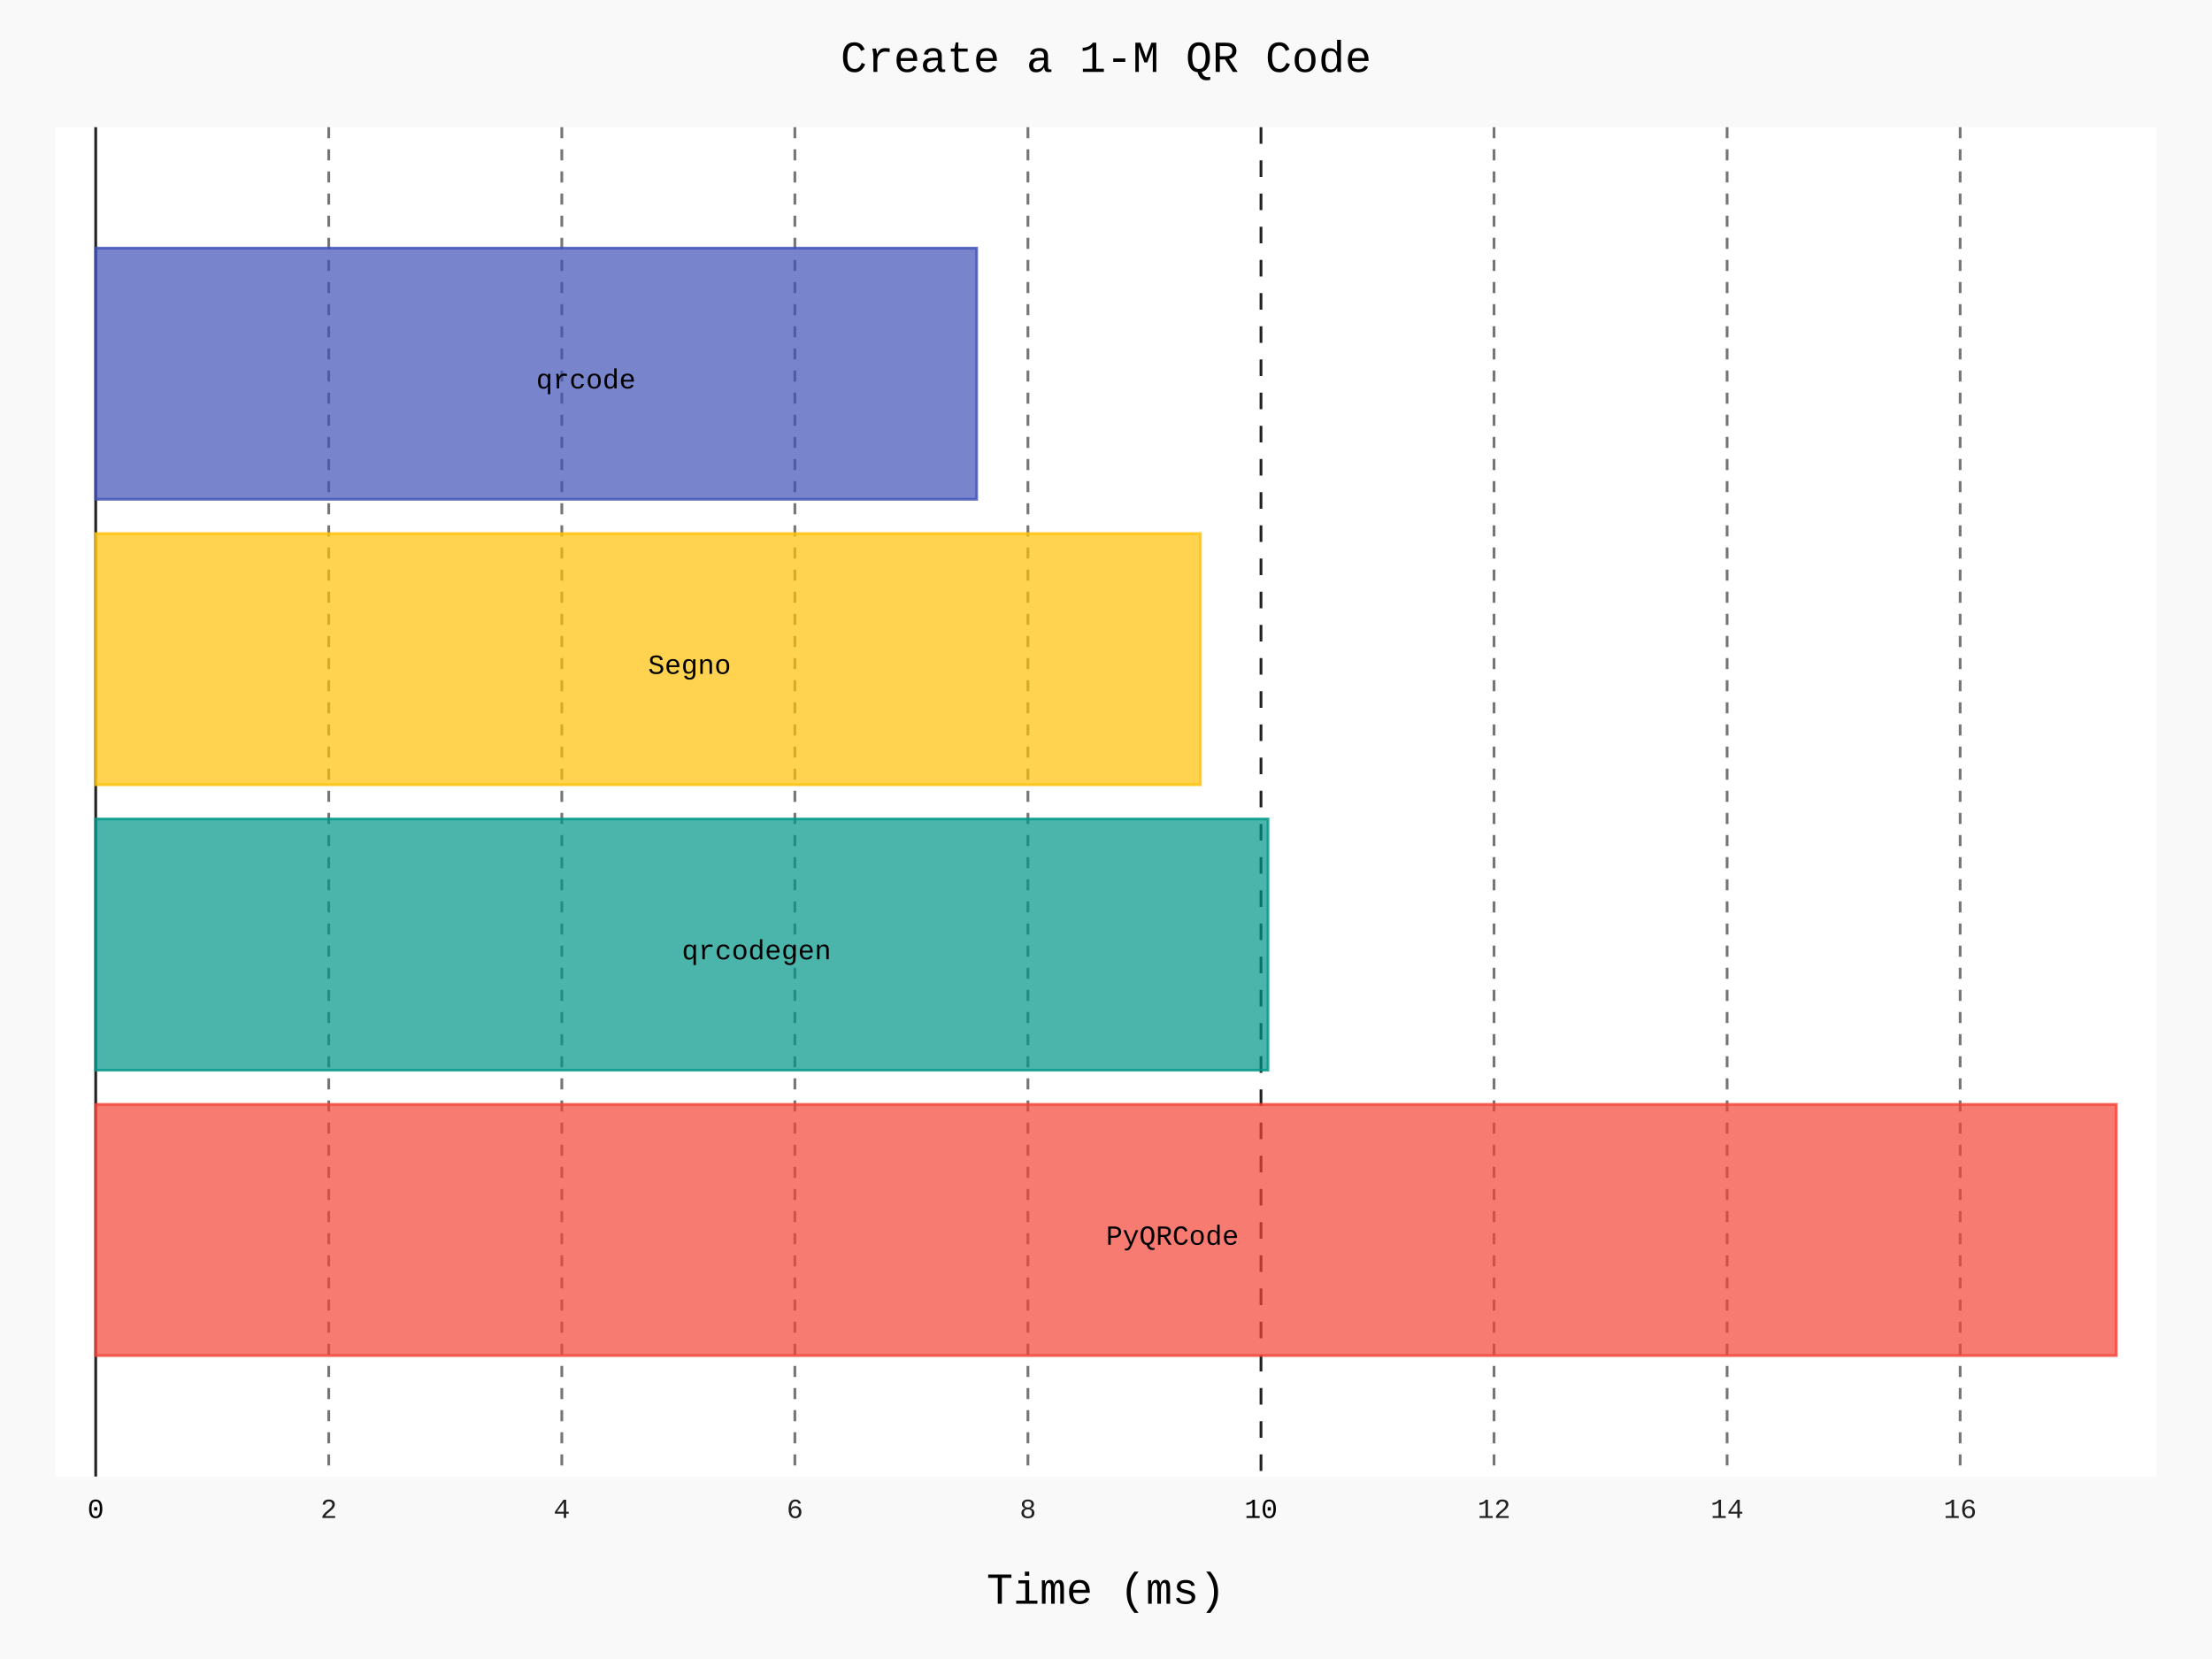
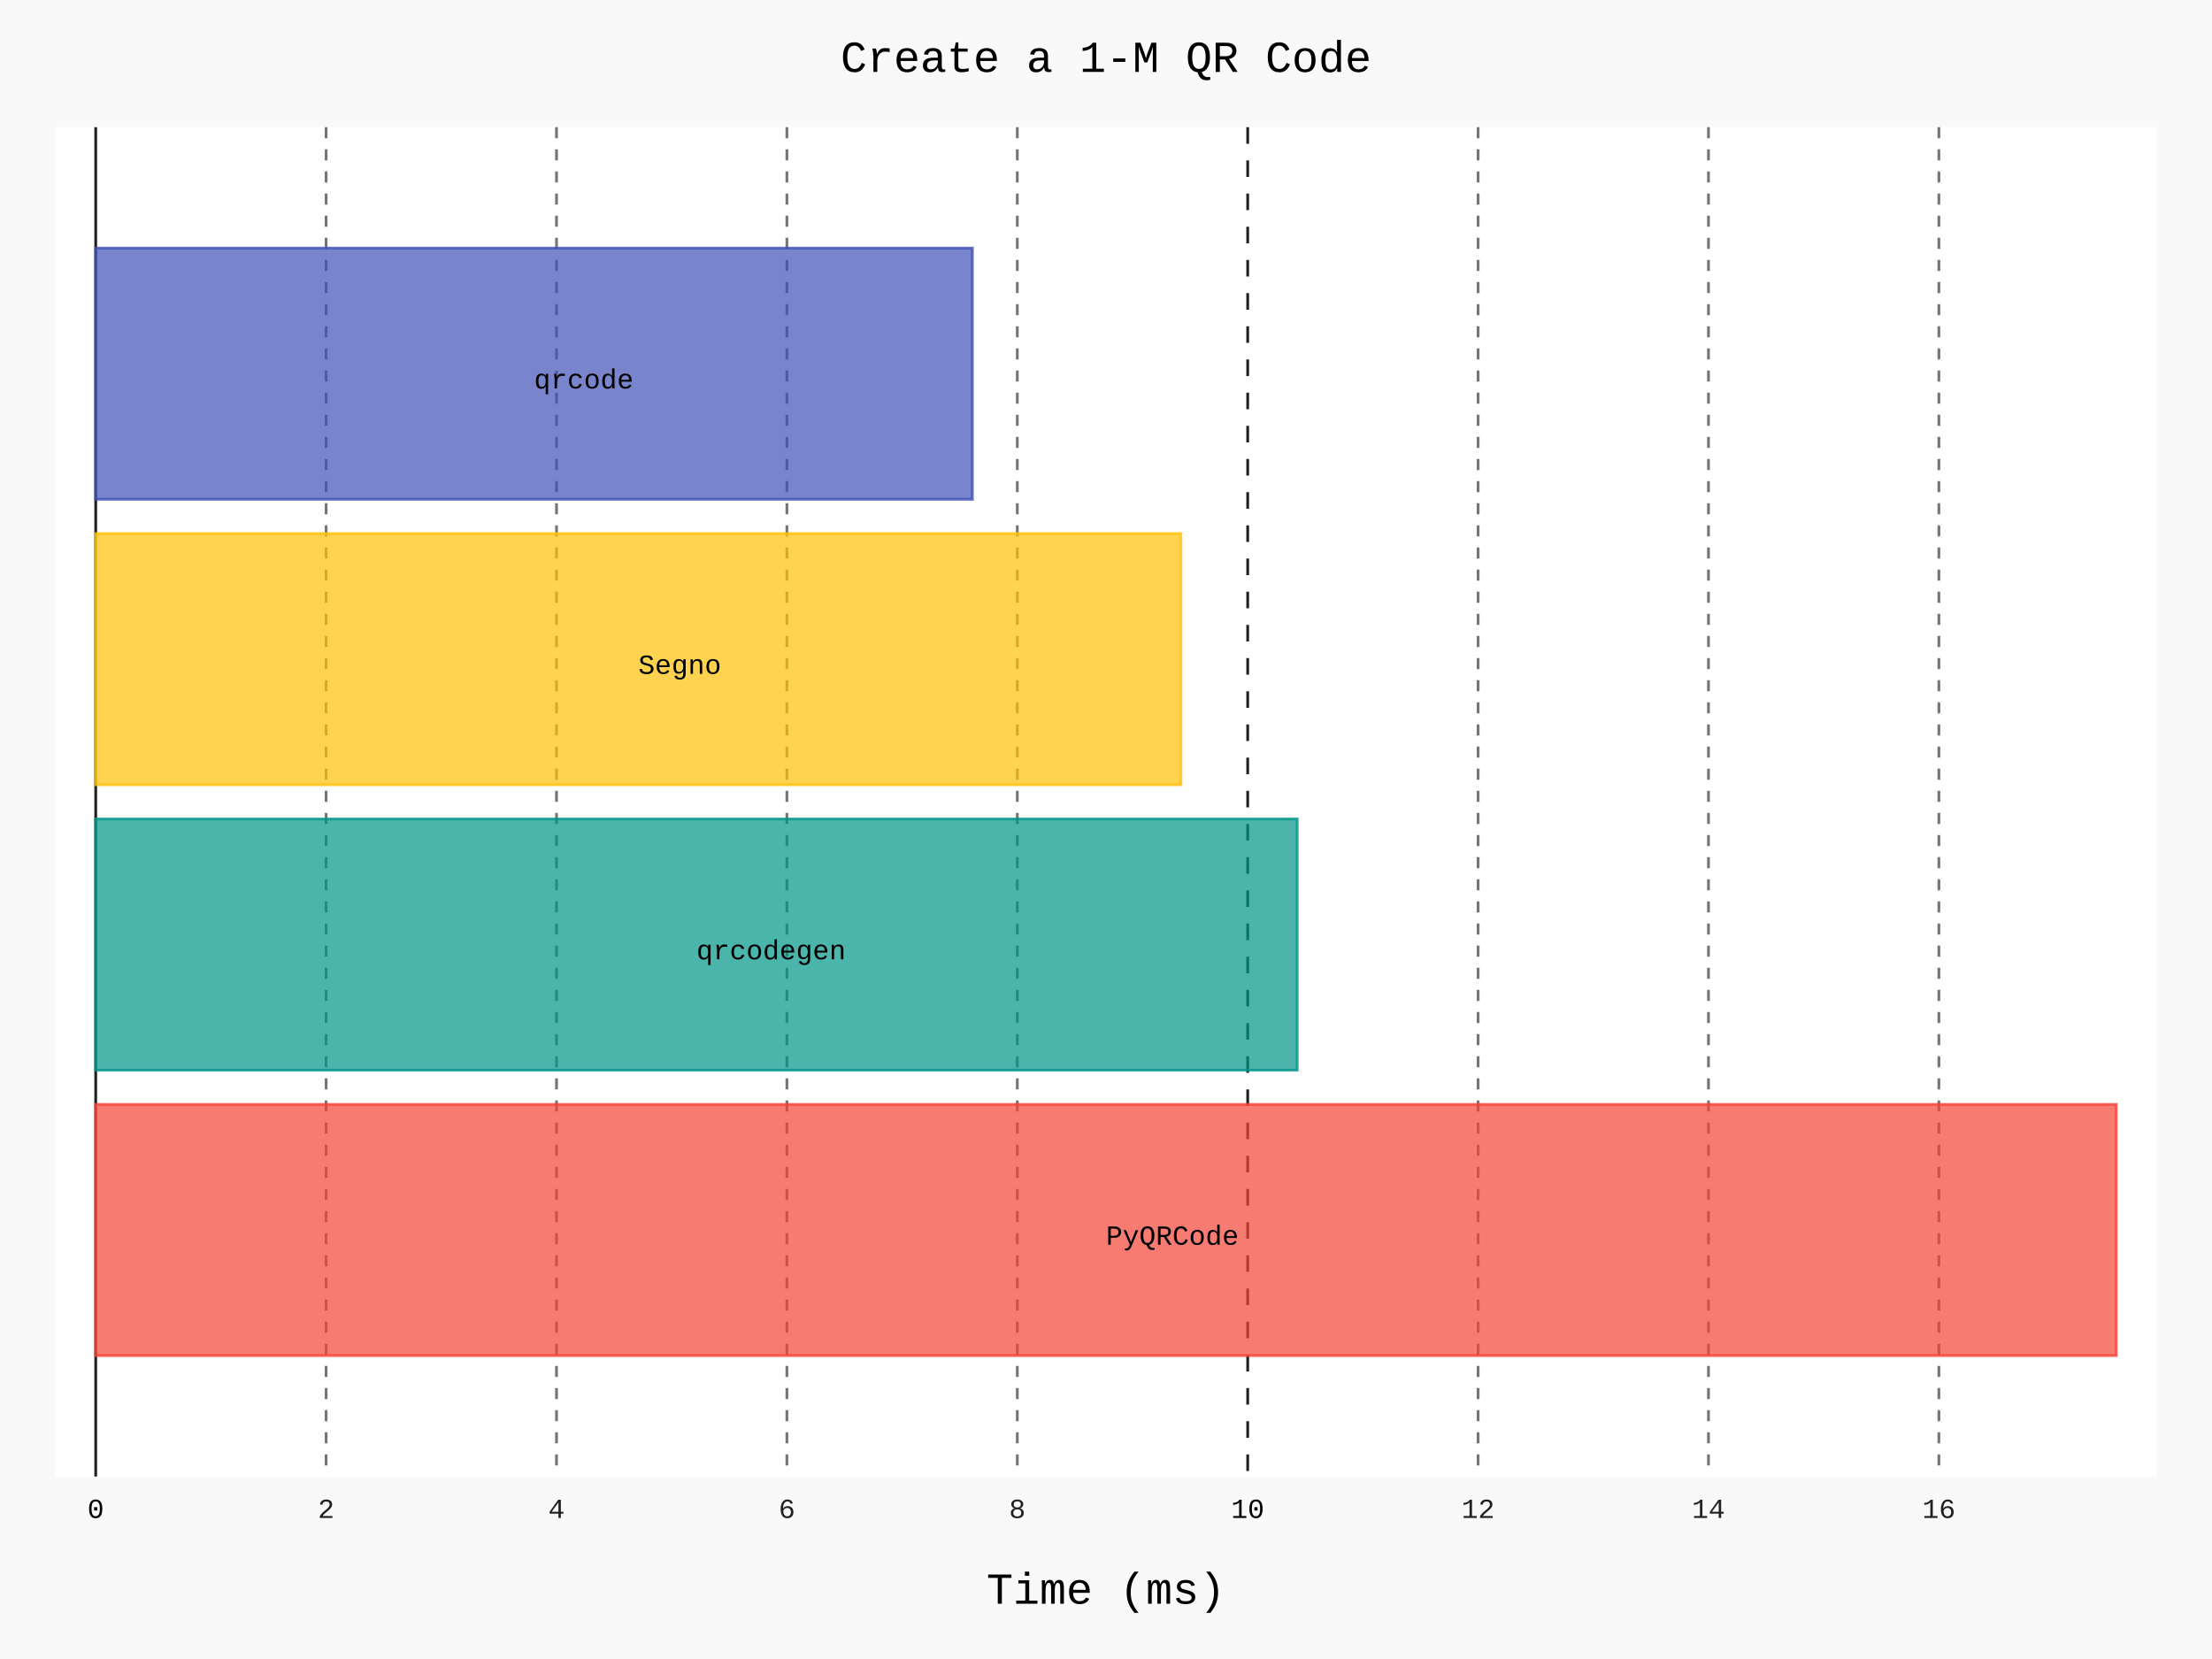
- <svg xmlns="http://www.w3.org/2000/svg" class="pygal-chart" id="chart-9d668d6f-bf1a-40df-b815-31913dc3da51" viewBox="0 0 800 600">
+ <svg xmlns="http://www.w3.org/2000/svg" class="pygal-chart" id="chart-5aa0ebb1-5b6a-4e03-81fc-18a5779a5c64" viewBox="0 0 800 600">
  <defs>
-     <style type="text/css">#chart-9d668d6f-bf1a-40df-b815-31913dc3da51{-webkit-user-select:none;-webkit-font-smoothing:antialiased;font-family:Consolas,"Liberation Mono",Menlo,Courier,monospace}#chart-9d668d6f-bf1a-40df-b815-31913dc3da51 .title{font-family:Consolas,"Liberation Mono",Menlo,Courier,monospace;font-size:16px}#chart-9d668d6f-bf1a-40df-b815-31913dc3da51 .legends .legend text{font-family:Consolas,"Liberation Mono",Menlo,Courier,monospace;font-size:14px}#chart-9d668d6f-bf1a-40df-b815-31913dc3da51 .axis text{font-family:Consolas,"Liberation Mono",Menlo,Courier,monospace;font-size:10px}#chart-9d668d6f-bf1a-40df-b815-31913dc3da51 .axis text.major{font-family:Consolas,"Liberation Mono",Menlo,Courier,monospace;font-size:10px}#chart-9d668d6f-bf1a-40df-b815-31913dc3da51 .text-overlay text.value{font-family:Consolas,"Liberation Mono",Menlo,Courier,monospace;font-size:16px}#chart-9d668d6f-bf1a-40df-b815-31913dc3da51 .text-overlay text.label{font-family:Consolas,"Liberation Mono",Menlo,Courier,monospace;font-size:10px}#chart-9d668d6f-bf1a-40df-b815-31913dc3da51 .tooltip{font-family:Consolas,"Liberation Mono",Menlo,Courier,monospace;font-size:14px}#chart-9d668d6f-bf1a-40df-b815-31913dc3da51 text.no_data{font-family:Consolas,"Liberation Mono",Menlo,Courier,monospace;font-size:64px}
- #chart-9d668d6f-bf1a-40df-b815-31913dc3da51{background-color:rgba(249,249,249,1)}#chart-9d668d6f-bf1a-40df-b815-31913dc3da51 path,#chart-9d668d6f-bf1a-40df-b815-31913dc3da51 line,#chart-9d668d6f-bf1a-40df-b815-31913dc3da51 rect,#chart-9d668d6f-bf1a-40df-b815-31913dc3da51 circle{-webkit-transition:150ms;-moz-transition:150ms;transition:150ms}#chart-9d668d6f-bf1a-40df-b815-31913dc3da51 .graph &gt; .background{fill:rgba(249,249,249,1)}#chart-9d668d6f-bf1a-40df-b815-31913dc3da51 .plot &gt; .background{fill:rgba(255,255,255,1)}#chart-9d668d6f-bf1a-40df-b815-31913dc3da51 .graph{fill:rgba(0,0,0,.87)}#chart-9d668d6f-bf1a-40df-b815-31913dc3da51 text.no_data{fill:rgba(0,0,0,1)}#chart-9d668d6f-bf1a-40df-b815-31913dc3da51 .title{fill:rgba(0,0,0,1)}#chart-9d668d6f-bf1a-40df-b815-31913dc3da51 .legends .legend text{fill:rgba(0,0,0,.87)}#chart-9d668d6f-bf1a-40df-b815-31913dc3da51 .legends .legend:hover text{fill:rgba(0,0,0,1)}#chart-9d668d6f-bf1a-40df-b815-31913dc3da51 .axis .line{stroke:rgba(0,0,0,1)}#chart-9d668d6f-bf1a-40df-b815-31913dc3da51 .axis .guide.line{stroke:rgba(0,0,0,.54)}#chart-9d668d6f-bf1a-40df-b815-31913dc3da51 .axis .major.line{stroke:rgba(0,0,0,.87)}#chart-9d668d6f-bf1a-40df-b815-31913dc3da51 .axis text.major{fill:rgba(0,0,0,1)}#chart-9d668d6f-bf1a-40df-b815-31913dc3da51 .axis.y .guides:hover .guide.line,#chart-9d668d6f-bf1a-40df-b815-31913dc3da51 .line-graph .axis.x .guides:hover .guide.line,#chart-9d668d6f-bf1a-40df-b815-31913dc3da51 .stackedline-graph .axis.x .guides:hover .guide.line,#chart-9d668d6f-bf1a-40df-b815-31913dc3da51 .xy-graph .axis.x .guides:hover .guide.line{stroke:rgba(0,0,0,1)}#chart-9d668d6f-bf1a-40df-b815-31913dc3da51 .axis .guides:hover text{fill:rgba(0,0,0,1)}#chart-9d668d6f-bf1a-40df-b815-31913dc3da51 .reactive{fill-opacity:.7;stroke-opacity:.8}#chart-9d668d6f-bf1a-40df-b815-31913dc3da51 .ci{stroke:rgba(0,0,0,.87)}#chart-9d668d6f-bf1a-40df-b815-31913dc3da51 .reactive.active,#chart-9d668d6f-bf1a-40df-b815-31913dc3da51 .active .reactive{fill-opacity:.8;stroke-opacity:.9;stroke-width:4}#chart-9d668d6f-bf1a-40df-b815-31913dc3da51 .ci .reactive.active{stroke-width:1.5}#chart-9d668d6f-bf1a-40df-b815-31913dc3da51 .series text{fill:rgba(0,0,0,1)}#chart-9d668d6f-bf1a-40df-b815-31913dc3da51 .tooltip rect{fill:rgba(255,255,255,1);stroke:rgba(0,0,0,1);-webkit-transition:opacity 150ms;-moz-transition:opacity 150ms;transition:opacity 150ms}#chart-9d668d6f-bf1a-40df-b815-31913dc3da51 .tooltip .label{fill:rgba(0,0,0,.87)}#chart-9d668d6f-bf1a-40df-b815-31913dc3da51 .tooltip .label{fill:rgba(0,0,0,.87)}#chart-9d668d6f-bf1a-40df-b815-31913dc3da51 .tooltip .legend{font-size:.8em;fill:rgba(0,0,0,.54)}#chart-9d668d6f-bf1a-40df-b815-31913dc3da51 .tooltip .x_label{font-size:.6em;fill:rgba(0,0,0,1)}#chart-9d668d6f-bf1a-40df-b815-31913dc3da51 .tooltip .xlink{font-size:.5em;text-decoration:underline}#chart-9d668d6f-bf1a-40df-b815-31913dc3da51 .tooltip .value{font-size:1.5em}#chart-9d668d6f-bf1a-40df-b815-31913dc3da51 .bound{font-size:.5em}#chart-9d668d6f-bf1a-40df-b815-31913dc3da51 .max-value{font-size:.75em;fill:rgba(0,0,0,.54)}#chart-9d668d6f-bf1a-40df-b815-31913dc3da51 .map-element{fill:rgba(255,255,255,1);stroke:rgba(0,0,0,.54) !important}#chart-9d668d6f-bf1a-40df-b815-31913dc3da51 .map-element .reactive{fill-opacity:inherit;stroke-opacity:inherit}#chart-9d668d6f-bf1a-40df-b815-31913dc3da51 .color-0,#chart-9d668d6f-bf1a-40df-b815-31913dc3da51 .color-0 a:visited{stroke:#F44336;fill:#F44336}#chart-9d668d6f-bf1a-40df-b815-31913dc3da51 .color-1,#chart-9d668d6f-bf1a-40df-b815-31913dc3da51 .color-1 a:visited{stroke:#3F51B5;fill:#3F51B5}#chart-9d668d6f-bf1a-40df-b815-31913dc3da51 .color-2,#chart-9d668d6f-bf1a-40df-b815-31913dc3da51 .color-2 a:visited{stroke:#009688;fill:#009688}#chart-9d668d6f-bf1a-40df-b815-31913dc3da51 .color-3,#chart-9d668d6f-bf1a-40df-b815-31913dc3da51 .color-3 a:visited{stroke:#FFC107;fill:#FFC107}#chart-9d668d6f-bf1a-40df-b815-31913dc3da51 .text-overlay .color-0 text{fill:black}#chart-9d668d6f-bf1a-40df-b815-31913dc3da51 .text-overlay .color-1 text{fill:black}#chart-9d668d6f-bf1a-40df-b815-31913dc3da51 .text-overlay .color-2 text{fill:black}#chart-9d668d6f-bf1a-40df-b815-31913dc3da51 .text-overlay .color-3 text{fill:black}
- #chart-9d668d6f-bf1a-40df-b815-31913dc3da51 text.no_data{text-anchor:middle}#chart-9d668d6f-bf1a-40df-b815-31913dc3da51 .guide.line{fill:none}#chart-9d668d6f-bf1a-40df-b815-31913dc3da51 .centered{text-anchor:middle}#chart-9d668d6f-bf1a-40df-b815-31913dc3da51 .title{text-anchor:middle}#chart-9d668d6f-bf1a-40df-b815-31913dc3da51 .legends .legend text{fill-opacity:1}#chart-9d668d6f-bf1a-40df-b815-31913dc3da51 .axis.x text{text-anchor:middle}#chart-9d668d6f-bf1a-40df-b815-31913dc3da51 .axis.x:not(.web) text[transform]{text-anchor:start}#chart-9d668d6f-bf1a-40df-b815-31913dc3da51 .axis.x:not(.web) text[transform].backwards{text-anchor:end}#chart-9d668d6f-bf1a-40df-b815-31913dc3da51 .axis.y text{text-anchor:end}#chart-9d668d6f-bf1a-40df-b815-31913dc3da51 .axis.y text[transform].backwards{text-anchor:start}#chart-9d668d6f-bf1a-40df-b815-31913dc3da51 .axis.y2 text{text-anchor:start}#chart-9d668d6f-bf1a-40df-b815-31913dc3da51 .axis.y2 text[transform].backwards{text-anchor:end}#chart-9d668d6f-bf1a-40df-b815-31913dc3da51 .axis .guide.line{stroke-dasharray:4,4}#chart-9d668d6f-bf1a-40df-b815-31913dc3da51 .axis .major.guide.line{stroke-dasharray:6,6}#chart-9d668d6f-bf1a-40df-b815-31913dc3da51 .horizontal .axis.y .guide.line,#chart-9d668d6f-bf1a-40df-b815-31913dc3da51 .horizontal .axis.y2 .guide.line,#chart-9d668d6f-bf1a-40df-b815-31913dc3da51 .vertical .axis.x .guide.line{opacity:0}#chart-9d668d6f-bf1a-40df-b815-31913dc3da51 .horizontal .axis.always_show .guide.line,#chart-9d668d6f-bf1a-40df-b815-31913dc3da51 .vertical .axis.always_show .guide.line{opacity:1 !important}#chart-9d668d6f-bf1a-40df-b815-31913dc3da51 .axis.y .guides:hover .guide.line,#chart-9d668d6f-bf1a-40df-b815-31913dc3da51 .axis.y2 .guides:hover .guide.line,#chart-9d668d6f-bf1a-40df-b815-31913dc3da51 .axis.x .guides:hover .guide.line{opacity:1}#chart-9d668d6f-bf1a-40df-b815-31913dc3da51 .axis .guides:hover text{opacity:1}#chart-9d668d6f-bf1a-40df-b815-31913dc3da51 .nofill{fill:none}#chart-9d668d6f-bf1a-40df-b815-31913dc3da51 .subtle-fill{fill-opacity:.2}#chart-9d668d6f-bf1a-40df-b815-31913dc3da51 .dot{stroke-width:1px;fill-opacity:1}#chart-9d668d6f-bf1a-40df-b815-31913dc3da51 .dot.active{stroke-width:5px}#chart-9d668d6f-bf1a-40df-b815-31913dc3da51 .dot.negative{fill:transparent}#chart-9d668d6f-bf1a-40df-b815-31913dc3da51 text,#chart-9d668d6f-bf1a-40df-b815-31913dc3da51 tspan{stroke:none !important}#chart-9d668d6f-bf1a-40df-b815-31913dc3da51 .series text.active{opacity:1}#chart-9d668d6f-bf1a-40df-b815-31913dc3da51 .tooltip rect{fill-opacity:.95;stroke-width:.5}#chart-9d668d6f-bf1a-40df-b815-31913dc3da51 .tooltip text{fill-opacity:1}#chart-9d668d6f-bf1a-40df-b815-31913dc3da51 .showable{visibility:hidden}#chart-9d668d6f-bf1a-40df-b815-31913dc3da51 .showable.shown{visibility:visible}#chart-9d668d6f-bf1a-40df-b815-31913dc3da51 .gauge-background{fill:rgba(229,229,229,1);stroke:none}#chart-9d668d6f-bf1a-40df-b815-31913dc3da51 .bg-lines{stroke:rgba(249,249,249,1);stroke-width:2px}</style>
+     <style type="text/css">#chart-5aa0ebb1-5b6a-4e03-81fc-18a5779a5c64{-webkit-user-select:none;-webkit-font-smoothing:antialiased;font-family:Consolas,"Liberation Mono",Menlo,Courier,monospace}#chart-5aa0ebb1-5b6a-4e03-81fc-18a5779a5c64 .title{font-family:Consolas,"Liberation Mono",Menlo,Courier,monospace;font-size:16px}#chart-5aa0ebb1-5b6a-4e03-81fc-18a5779a5c64 .legends .legend text{font-family:Consolas,"Liberation Mono",Menlo,Courier,monospace;font-size:14px}#chart-5aa0ebb1-5b6a-4e03-81fc-18a5779a5c64 .axis text{font-family:Consolas,"Liberation Mono",Menlo,Courier,monospace;font-size:10px}#chart-5aa0ebb1-5b6a-4e03-81fc-18a5779a5c64 .axis text.major{font-family:Consolas,"Liberation Mono",Menlo,Courier,monospace;font-size:10px}#chart-5aa0ebb1-5b6a-4e03-81fc-18a5779a5c64 .text-overlay text.value{font-family:Consolas,"Liberation Mono",Menlo,Courier,monospace;font-size:16px}#chart-5aa0ebb1-5b6a-4e03-81fc-18a5779a5c64 .text-overlay text.label{font-family:Consolas,"Liberation Mono",Menlo,Courier,monospace;font-size:10px}#chart-5aa0ebb1-5b6a-4e03-81fc-18a5779a5c64 .tooltip{font-family:Consolas,"Liberation Mono",Menlo,Courier,monospace;font-size:14px}#chart-5aa0ebb1-5b6a-4e03-81fc-18a5779a5c64 text.no_data{font-family:Consolas,"Liberation Mono",Menlo,Courier,monospace;font-size:64px}
+ #chart-5aa0ebb1-5b6a-4e03-81fc-18a5779a5c64{background-color:rgba(249,249,249,1)}#chart-5aa0ebb1-5b6a-4e03-81fc-18a5779a5c64 path,#chart-5aa0ebb1-5b6a-4e03-81fc-18a5779a5c64 line,#chart-5aa0ebb1-5b6a-4e03-81fc-18a5779a5c64 rect,#chart-5aa0ebb1-5b6a-4e03-81fc-18a5779a5c64 circle{-webkit-transition:150ms;-moz-transition:150ms;transition:150ms}#chart-5aa0ebb1-5b6a-4e03-81fc-18a5779a5c64 .graph &gt; .background{fill:rgba(249,249,249,1)}#chart-5aa0ebb1-5b6a-4e03-81fc-18a5779a5c64 .plot &gt; .background{fill:rgba(255,255,255,1)}#chart-5aa0ebb1-5b6a-4e03-81fc-18a5779a5c64 .graph{fill:rgba(0,0,0,.87)}#chart-5aa0ebb1-5b6a-4e03-81fc-18a5779a5c64 text.no_data{fill:rgba(0,0,0,1)}#chart-5aa0ebb1-5b6a-4e03-81fc-18a5779a5c64 .title{fill:rgba(0,0,0,1)}#chart-5aa0ebb1-5b6a-4e03-81fc-18a5779a5c64 .legends .legend text{fill:rgba(0,0,0,.87)}#chart-5aa0ebb1-5b6a-4e03-81fc-18a5779a5c64 .legends .legend:hover text{fill:rgba(0,0,0,1)}#chart-5aa0ebb1-5b6a-4e03-81fc-18a5779a5c64 .axis .line{stroke:rgba(0,0,0,1)}#chart-5aa0ebb1-5b6a-4e03-81fc-18a5779a5c64 .axis .guide.line{stroke:rgba(0,0,0,.54)}#chart-5aa0ebb1-5b6a-4e03-81fc-18a5779a5c64 .axis .major.line{stroke:rgba(0,0,0,.87)}#chart-5aa0ebb1-5b6a-4e03-81fc-18a5779a5c64 .axis text.major{fill:rgba(0,0,0,1)}#chart-5aa0ebb1-5b6a-4e03-81fc-18a5779a5c64 .axis.y .guides:hover .guide.line,#chart-5aa0ebb1-5b6a-4e03-81fc-18a5779a5c64 .line-graph .axis.x .guides:hover .guide.line,#chart-5aa0ebb1-5b6a-4e03-81fc-18a5779a5c64 .stackedline-graph .axis.x .guides:hover .guide.line,#chart-5aa0ebb1-5b6a-4e03-81fc-18a5779a5c64 .xy-graph .axis.x .guides:hover .guide.line{stroke:rgba(0,0,0,1)}#chart-5aa0ebb1-5b6a-4e03-81fc-18a5779a5c64 .axis .guides:hover text{fill:rgba(0,0,0,1)}#chart-5aa0ebb1-5b6a-4e03-81fc-18a5779a5c64 .reactive{fill-opacity:.7;stroke-opacity:.8}#chart-5aa0ebb1-5b6a-4e03-81fc-18a5779a5c64 .ci{stroke:rgba(0,0,0,.87)}#chart-5aa0ebb1-5b6a-4e03-81fc-18a5779a5c64 .reactive.active,#chart-5aa0ebb1-5b6a-4e03-81fc-18a5779a5c64 .active .reactive{fill-opacity:.8;stroke-opacity:.9;stroke-width:4}#chart-5aa0ebb1-5b6a-4e03-81fc-18a5779a5c64 .ci .reactive.active{stroke-width:1.5}#chart-5aa0ebb1-5b6a-4e03-81fc-18a5779a5c64 .series text{fill:rgba(0,0,0,1)}#chart-5aa0ebb1-5b6a-4e03-81fc-18a5779a5c64 .tooltip rect{fill:rgba(255,255,255,1);stroke:rgba(0,0,0,1);-webkit-transition:opacity 150ms;-moz-transition:opacity 150ms;transition:opacity 150ms}#chart-5aa0ebb1-5b6a-4e03-81fc-18a5779a5c64 .tooltip .label{fill:rgba(0,0,0,.87)}#chart-5aa0ebb1-5b6a-4e03-81fc-18a5779a5c64 .tooltip .label{fill:rgba(0,0,0,.87)}#chart-5aa0ebb1-5b6a-4e03-81fc-18a5779a5c64 .tooltip .legend{font-size:.8em;fill:rgba(0,0,0,.54)}#chart-5aa0ebb1-5b6a-4e03-81fc-18a5779a5c64 .tooltip .x_label{font-size:.6em;fill:rgba(0,0,0,1)}#chart-5aa0ebb1-5b6a-4e03-81fc-18a5779a5c64 .tooltip .xlink{font-size:.5em;text-decoration:underline}#chart-5aa0ebb1-5b6a-4e03-81fc-18a5779a5c64 .tooltip .value{font-size:1.5em}#chart-5aa0ebb1-5b6a-4e03-81fc-18a5779a5c64 .bound{font-size:.5em}#chart-5aa0ebb1-5b6a-4e03-81fc-18a5779a5c64 .max-value{font-size:.75em;fill:rgba(0,0,0,.54)}#chart-5aa0ebb1-5b6a-4e03-81fc-18a5779a5c64 .map-element{fill:rgba(255,255,255,1);stroke:rgba(0,0,0,.54) !important}#chart-5aa0ebb1-5b6a-4e03-81fc-18a5779a5c64 .map-element .reactive{fill-opacity:inherit;stroke-opacity:inherit}#chart-5aa0ebb1-5b6a-4e03-81fc-18a5779a5c64 .color-0,#chart-5aa0ebb1-5b6a-4e03-81fc-18a5779a5c64 .color-0 a:visited{stroke:#F44336;fill:#F44336}#chart-5aa0ebb1-5b6a-4e03-81fc-18a5779a5c64 .color-1,#chart-5aa0ebb1-5b6a-4e03-81fc-18a5779a5c64 .color-1 a:visited{stroke:#3F51B5;fill:#3F51B5}#chart-5aa0ebb1-5b6a-4e03-81fc-18a5779a5c64 .color-2,#chart-5aa0ebb1-5b6a-4e03-81fc-18a5779a5c64 .color-2 a:visited{stroke:#009688;fill:#009688}#chart-5aa0ebb1-5b6a-4e03-81fc-18a5779a5c64 .color-3,#chart-5aa0ebb1-5b6a-4e03-81fc-18a5779a5c64 .color-3 a:visited{stroke:#FFC107;fill:#FFC107}#chart-5aa0ebb1-5b6a-4e03-81fc-18a5779a5c64 .text-overlay .color-0 text{fill:black}#chart-5aa0ebb1-5b6a-4e03-81fc-18a5779a5c64 .text-overlay .color-1 text{fill:black}#chart-5aa0ebb1-5b6a-4e03-81fc-18a5779a5c64 .text-overlay .color-2 text{fill:black}#chart-5aa0ebb1-5b6a-4e03-81fc-18a5779a5c64 .text-overlay .color-3 text{fill:black}
+ #chart-5aa0ebb1-5b6a-4e03-81fc-18a5779a5c64 text.no_data{text-anchor:middle}#chart-5aa0ebb1-5b6a-4e03-81fc-18a5779a5c64 .guide.line{fill:none}#chart-5aa0ebb1-5b6a-4e03-81fc-18a5779a5c64 .centered{text-anchor:middle}#chart-5aa0ebb1-5b6a-4e03-81fc-18a5779a5c64 .title{text-anchor:middle}#chart-5aa0ebb1-5b6a-4e03-81fc-18a5779a5c64 .legends .legend text{fill-opacity:1}#chart-5aa0ebb1-5b6a-4e03-81fc-18a5779a5c64 .axis.x text{text-anchor:middle}#chart-5aa0ebb1-5b6a-4e03-81fc-18a5779a5c64 .axis.x:not(.web) text[transform]{text-anchor:start}#chart-5aa0ebb1-5b6a-4e03-81fc-18a5779a5c64 .axis.x:not(.web) text[transform].backwards{text-anchor:end}#chart-5aa0ebb1-5b6a-4e03-81fc-18a5779a5c64 .axis.y text{text-anchor:end}#chart-5aa0ebb1-5b6a-4e03-81fc-18a5779a5c64 .axis.y text[transform].backwards{text-anchor:start}#chart-5aa0ebb1-5b6a-4e03-81fc-18a5779a5c64 .axis.y2 text{text-anchor:start}#chart-5aa0ebb1-5b6a-4e03-81fc-18a5779a5c64 .axis.y2 text[transform].backwards{text-anchor:end}#chart-5aa0ebb1-5b6a-4e03-81fc-18a5779a5c64 .axis .guide.line{stroke-dasharray:4,4}#chart-5aa0ebb1-5b6a-4e03-81fc-18a5779a5c64 .axis .major.guide.line{stroke-dasharray:6,6}#chart-5aa0ebb1-5b6a-4e03-81fc-18a5779a5c64 .horizontal .axis.y .guide.line,#chart-5aa0ebb1-5b6a-4e03-81fc-18a5779a5c64 .horizontal .axis.y2 .guide.line,#chart-5aa0ebb1-5b6a-4e03-81fc-18a5779a5c64 .vertical .axis.x .guide.line{opacity:0}#chart-5aa0ebb1-5b6a-4e03-81fc-18a5779a5c64 .horizontal .axis.always_show .guide.line,#chart-5aa0ebb1-5b6a-4e03-81fc-18a5779a5c64 .vertical .axis.always_show .guide.line{opacity:1 !important}#chart-5aa0ebb1-5b6a-4e03-81fc-18a5779a5c64 .axis.y .guides:hover .guide.line,#chart-5aa0ebb1-5b6a-4e03-81fc-18a5779a5c64 .axis.y2 .guides:hover .guide.line,#chart-5aa0ebb1-5b6a-4e03-81fc-18a5779a5c64 .axis.x .guides:hover .guide.line{opacity:1}#chart-5aa0ebb1-5b6a-4e03-81fc-18a5779a5c64 .axis .guides:hover text{opacity:1}#chart-5aa0ebb1-5b6a-4e03-81fc-18a5779a5c64 .nofill{fill:none}#chart-5aa0ebb1-5b6a-4e03-81fc-18a5779a5c64 .subtle-fill{fill-opacity:.2}#chart-5aa0ebb1-5b6a-4e03-81fc-18a5779a5c64 .dot{stroke-width:1px;fill-opacity:1}#chart-5aa0ebb1-5b6a-4e03-81fc-18a5779a5c64 .dot.active{stroke-width:5px}#chart-5aa0ebb1-5b6a-4e03-81fc-18a5779a5c64 .dot.negative{fill:transparent}#chart-5aa0ebb1-5b6a-4e03-81fc-18a5779a5c64 text,#chart-5aa0ebb1-5b6a-4e03-81fc-18a5779a5c64 tspan{stroke:none !important}#chart-5aa0ebb1-5b6a-4e03-81fc-18a5779a5c64 .series text.active{opacity:1}#chart-5aa0ebb1-5b6a-4e03-81fc-18a5779a5c64 .tooltip rect{fill-opacity:.95;stroke-width:.5}#chart-5aa0ebb1-5b6a-4e03-81fc-18a5779a5c64 .tooltip text{fill-opacity:1}#chart-5aa0ebb1-5b6a-4e03-81fc-18a5779a5c64 .showable{visibility:hidden}#chart-5aa0ebb1-5b6a-4e03-81fc-18a5779a5c64 .showable.shown{visibility:visible}#chart-5aa0ebb1-5b6a-4e03-81fc-18a5779a5c64 .gauge-background{fill:rgba(229,229,229,1);stroke:none}#chart-5aa0ebb1-5b6a-4e03-81fc-18a5779a5c64 .bg-lines{stroke:rgba(249,249,249,1);stroke-width:2px}</style>
  </defs>
  <g class="graph horizontalbar-graph horizontal">
    <rect class="background" height="600" width="800" x="0" y="0" />
    <g class="plot" transform="translate(20, 46)">
      <rect class="background" height="488" width="760" x="0" y="0" />
      <g class="axis x always_show">
        <g class="guides">
          <path class="axis major line" d="M14.615 0 v488" />
          <text class="major" x="14.615" y="503.0">0</text>
        </g>
        <g class="guides">
-           <path class="guide line" d="M98.902 0 v488" />
-           <text class="" x="98.902" y="503.0">2</text>
+           <path class="guide line" d="M97.941 0 v488" />
+           <text class="" x="97.941" y="503.0">2</text>
        </g>
        <g class="guides">
-           <path class="guide line" d="M183.19 0 v488" />
-           <text class="" x="183.19" y="503.0">4</text>
+           <path class="guide line" d="M181.267 0 v488" />
+           <text class="" x="181.267" y="503.0">4</text>
        </g>
        <g class="guides">
-           <path class="guide line" d="M267.477 0 v488" />
-           <text class="" x="267.477" y="503.0">6</text>
+           <path class="guide line" d="M264.593 0 v488" />
+           <text class="" x="264.593" y="503.0">6</text>
        </g>
        <g class="guides">
-           <path class="guide line" d="M351.764 0 v488" />
-           <text class="" x="351.764" y="503.0">8</text>
+           <path class="guide line" d="M347.919 0 v488" />
+           <text class="" x="347.919" y="503.0">8</text>
        </g>
        <g class="guides">
-           <path class="major guide line" d="M436.051 0 v488" />
-           <text class="major" x="436.051" y="503.0">10</text>
+           <path class="major guide line" d="M431.246 0 v488" />
+           <text class="major" x="431.246" y="503.0">10</text>
        </g>
        <g class="guides">
-           <path class="guide line" d="M520.338 0 v488" />
-           <text class="" x="520.338" y="503.0">12</text>
+           <path class="guide line" d="M514.572 0 v488" />
+           <text class="" x="514.572" y="503.0">12</text>
        </g>
        <g class="guides">
-           <path class="guide line" d="M604.625 0 v488" />
-           <text class="" x="604.625" y="503.0">14</text>
+           <path class="guide line" d="M597.898 0 v488" />
+           <text class="" x="597.898" y="503.0">14</text>
        </g>
        <g class="guides">
-           <path class="guide line" d="M688.912 0 v488" />
-           <text class="" x="688.912" y="503.0">16</text>
+           <path class="guide line" d="M681.224 0 v488" />
+           <text class="" x="681.224" y="503.0">16</text>
        </g>
      </g>
      <g class="series serie-3 color-3">
        <g class="bars">
          <g class="bar" style="fill: #F44336; stroke: #F44336">
            <rect class="rect reactive tooltip-trigger" height="90.843" rx="0" ry="0" width="730.769" x="14.615" y="353.425" />
          </g>
        </g>
      </g>
      <g class="series serie-2 color-2">
        <g class="bars">
          <g class="bar" style="fill: #009688; stroke: #009688">
-             <rect class="rect reactive tooltip-trigger" height="90.843" rx="0" ry="0" width="423.964" x="14.615" y="250.194" />
+             <rect class="rect reactive tooltip-trigger" height="90.843" rx="0" ry="0" width="434.545" x="14.615" y="250.194" />
          </g>
        </g>
      </g>
      <g class="series serie-1 color-1">
        <g class="bars">
          <g class="bar" style="fill: #FFC107; stroke: #FFC107">
-             <rect class="rect reactive tooltip-trigger" height="90.843" rx="0" ry="0" width="399.521" x="14.615" y="146.963" />
+             <rect class="rect reactive tooltip-trigger" height="90.843" rx="0" ry="0" width="392.466" x="14.615" y="146.963" />
          </g>
        </g>
      </g>
      <g class="series serie-0 color-0">
        <g class="bars">
          <g class="bar" style="fill: #3F51B5; stroke: #3F51B5">
-             <rect class="rect reactive tooltip-trigger" height="90.843" rx="0" ry="0" width="318.605" x="14.615" y="43.732" />
+             <rect class="rect reactive tooltip-trigger" height="90.843" rx="0" ry="0" width="317.056" x="14.615" y="43.732" />
          </g>
        </g>
      </g>
    </g>
    <g class="titles">
      <text class="title plot_title" x="400.0" y="26">Create a 1-M QR Code</text>
      <text class="title" x="400.0" y="580">Time (ms)</text>
    </g>
    <g class="plot overlay" transform="translate(20, 46)">
      <g class="series serie-3 color-3" />
      <g class="series serie-2 color-2" />
      <g class="series serie-1 color-1" />
      <g class="series serie-0 color-0" />
    </g>
    <g class="plot text-overlay" transform="translate(20, 46)">
      <g class="series serie-3 color-3">
        <text class="label" x="380.0" y="404.179">PyQRCode</text>
      </g>
      <g class="series serie-2 color-2">
-         <text class="label" x="226.597" y="300.949">qrcodegen</text>
+         <text class="label" x="231.888" y="300.949">qrcodegen</text>
      </g>
      <g class="series serie-1 color-1">
-         <text class="label" x="214.376" y="197.718">Segno</text>
+         <text class="label" x="210.848" y="197.718">Segno</text>
      </g>
      <g class="series serie-0 color-0">
-         <text class="label" x="173.918" y="94.487">qrcode</text>
+         <text class="label" x="173.143" y="94.487">qrcode</text>
      </g>
    </g>
    <g class="plot tooltip-overlay" transform="translate(20, 46)">
      <g class="tooltip" style="opacity: 0" transform="translate(0 0)">
        <rect class="tooltip-box" height="0" rx="0" ry="0" width="0" />
        <g class="text" />
      </g>
    </g>
  </g>
</svg>
